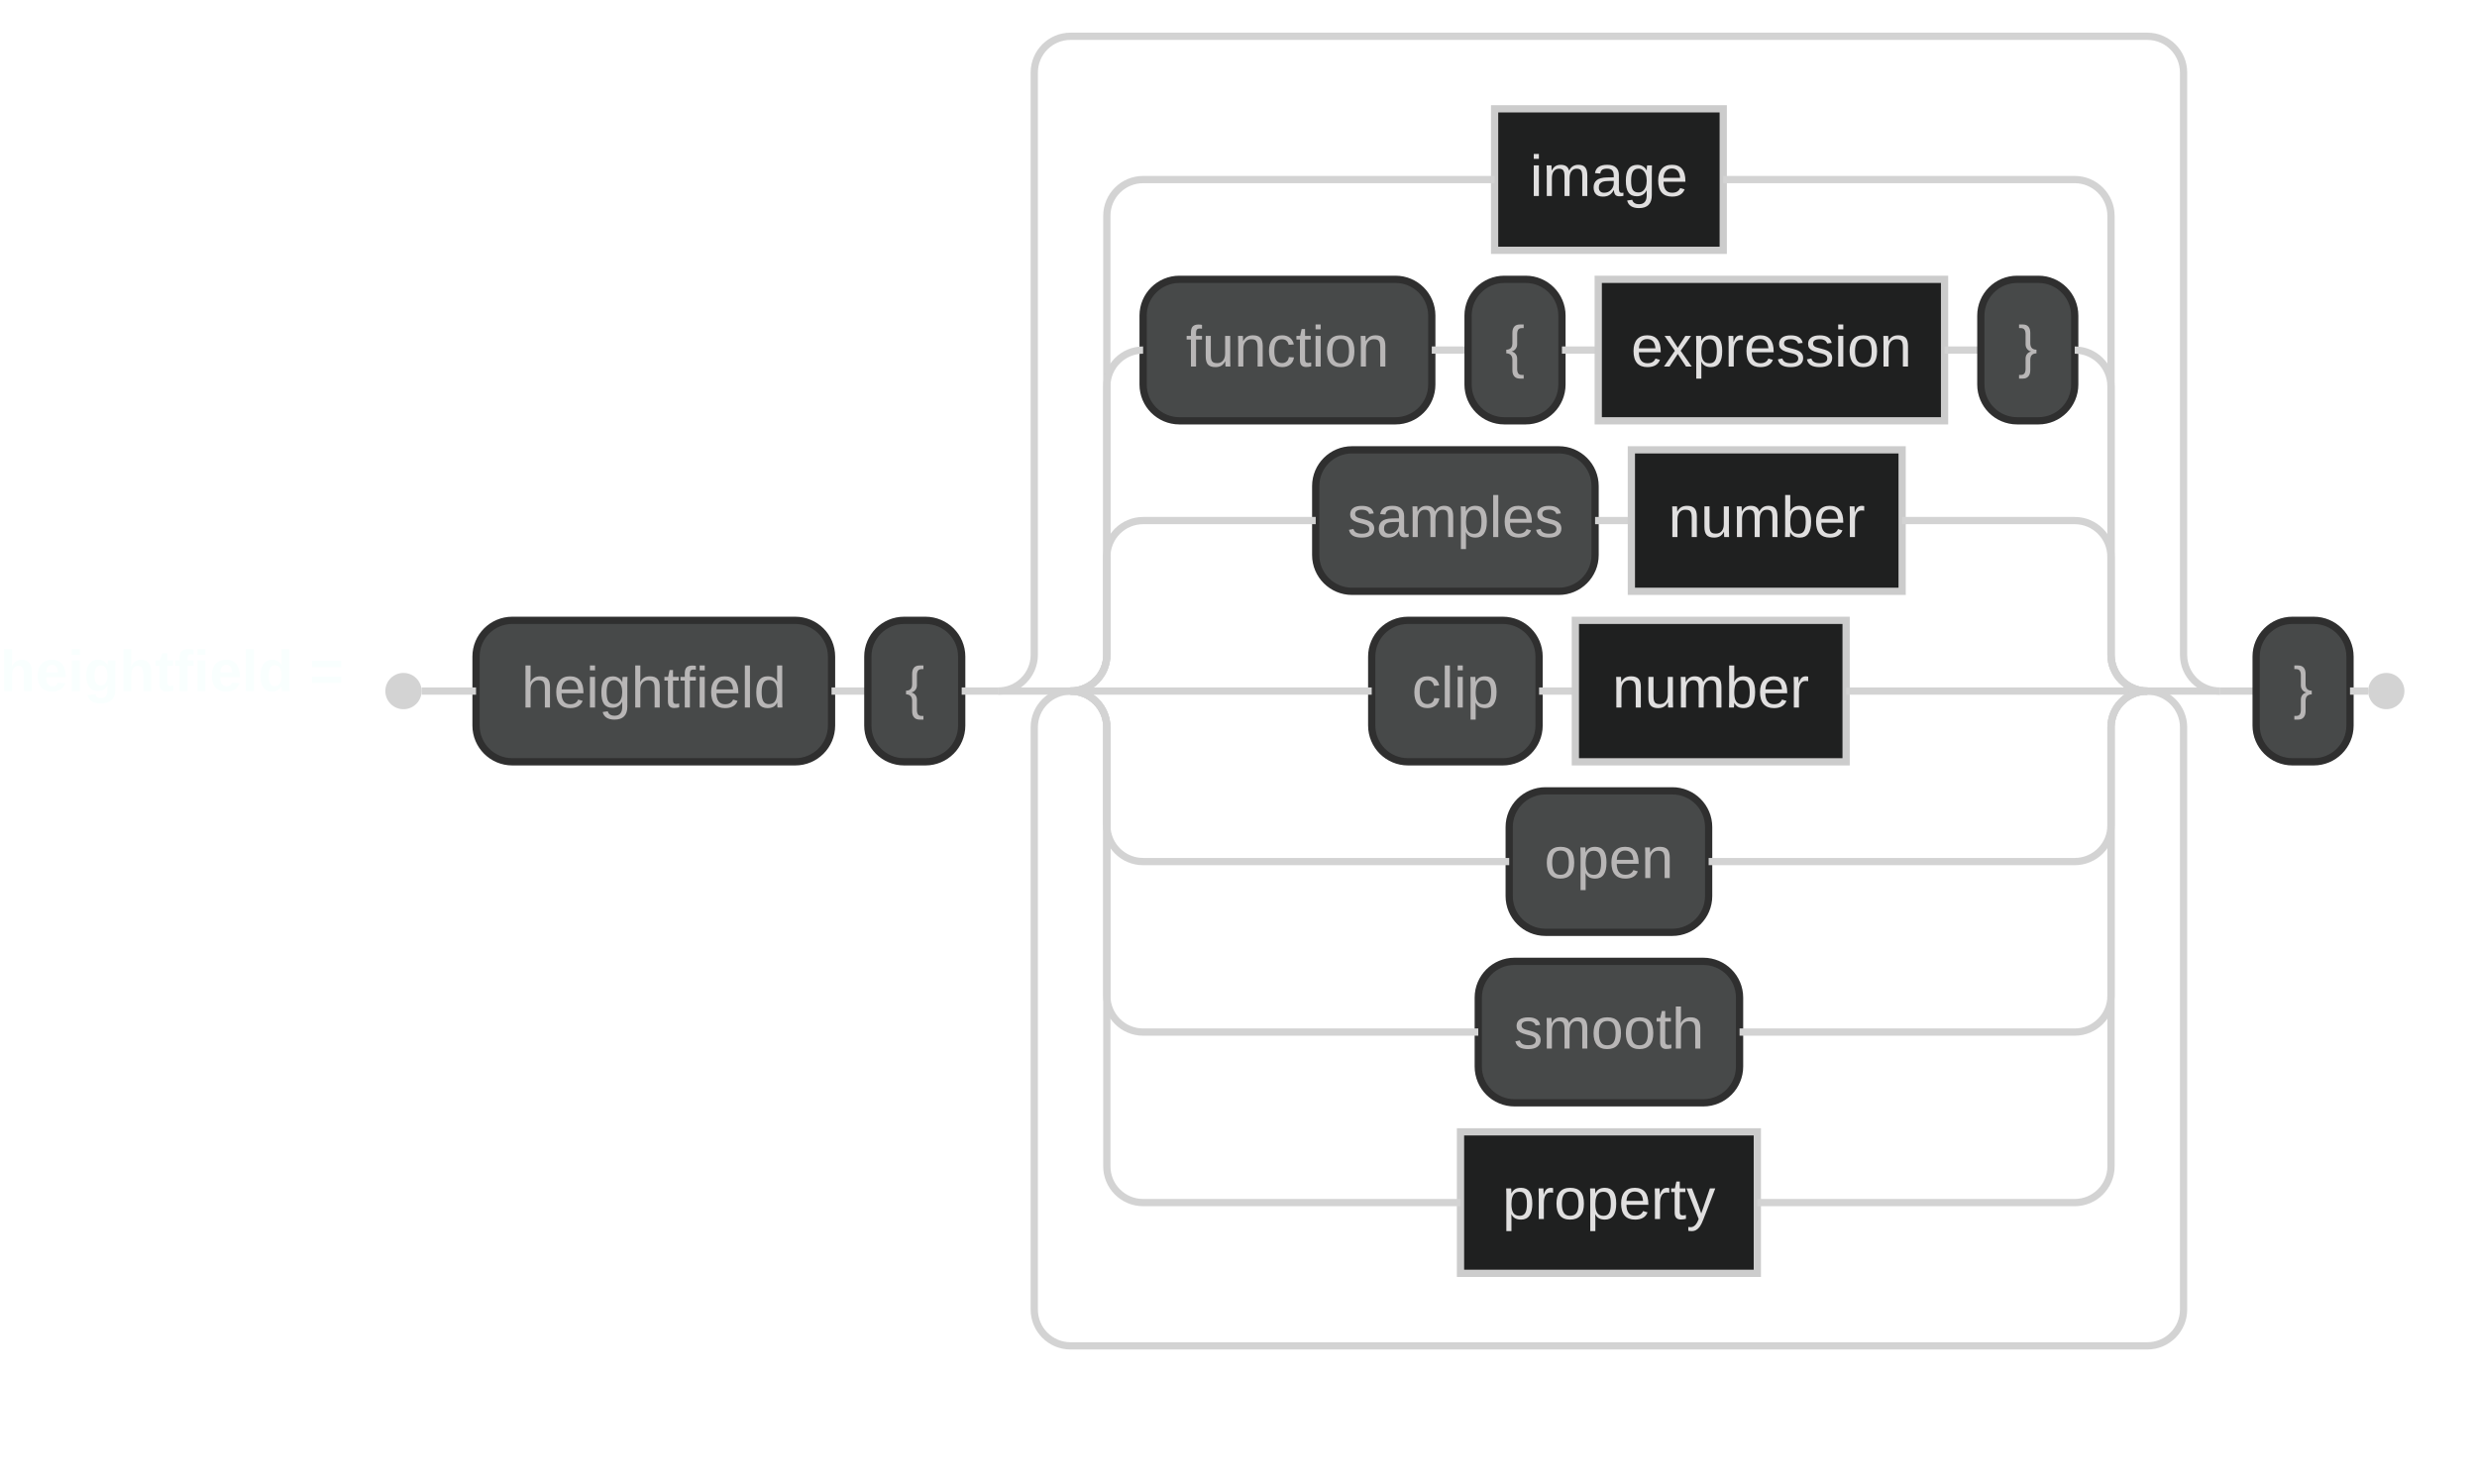
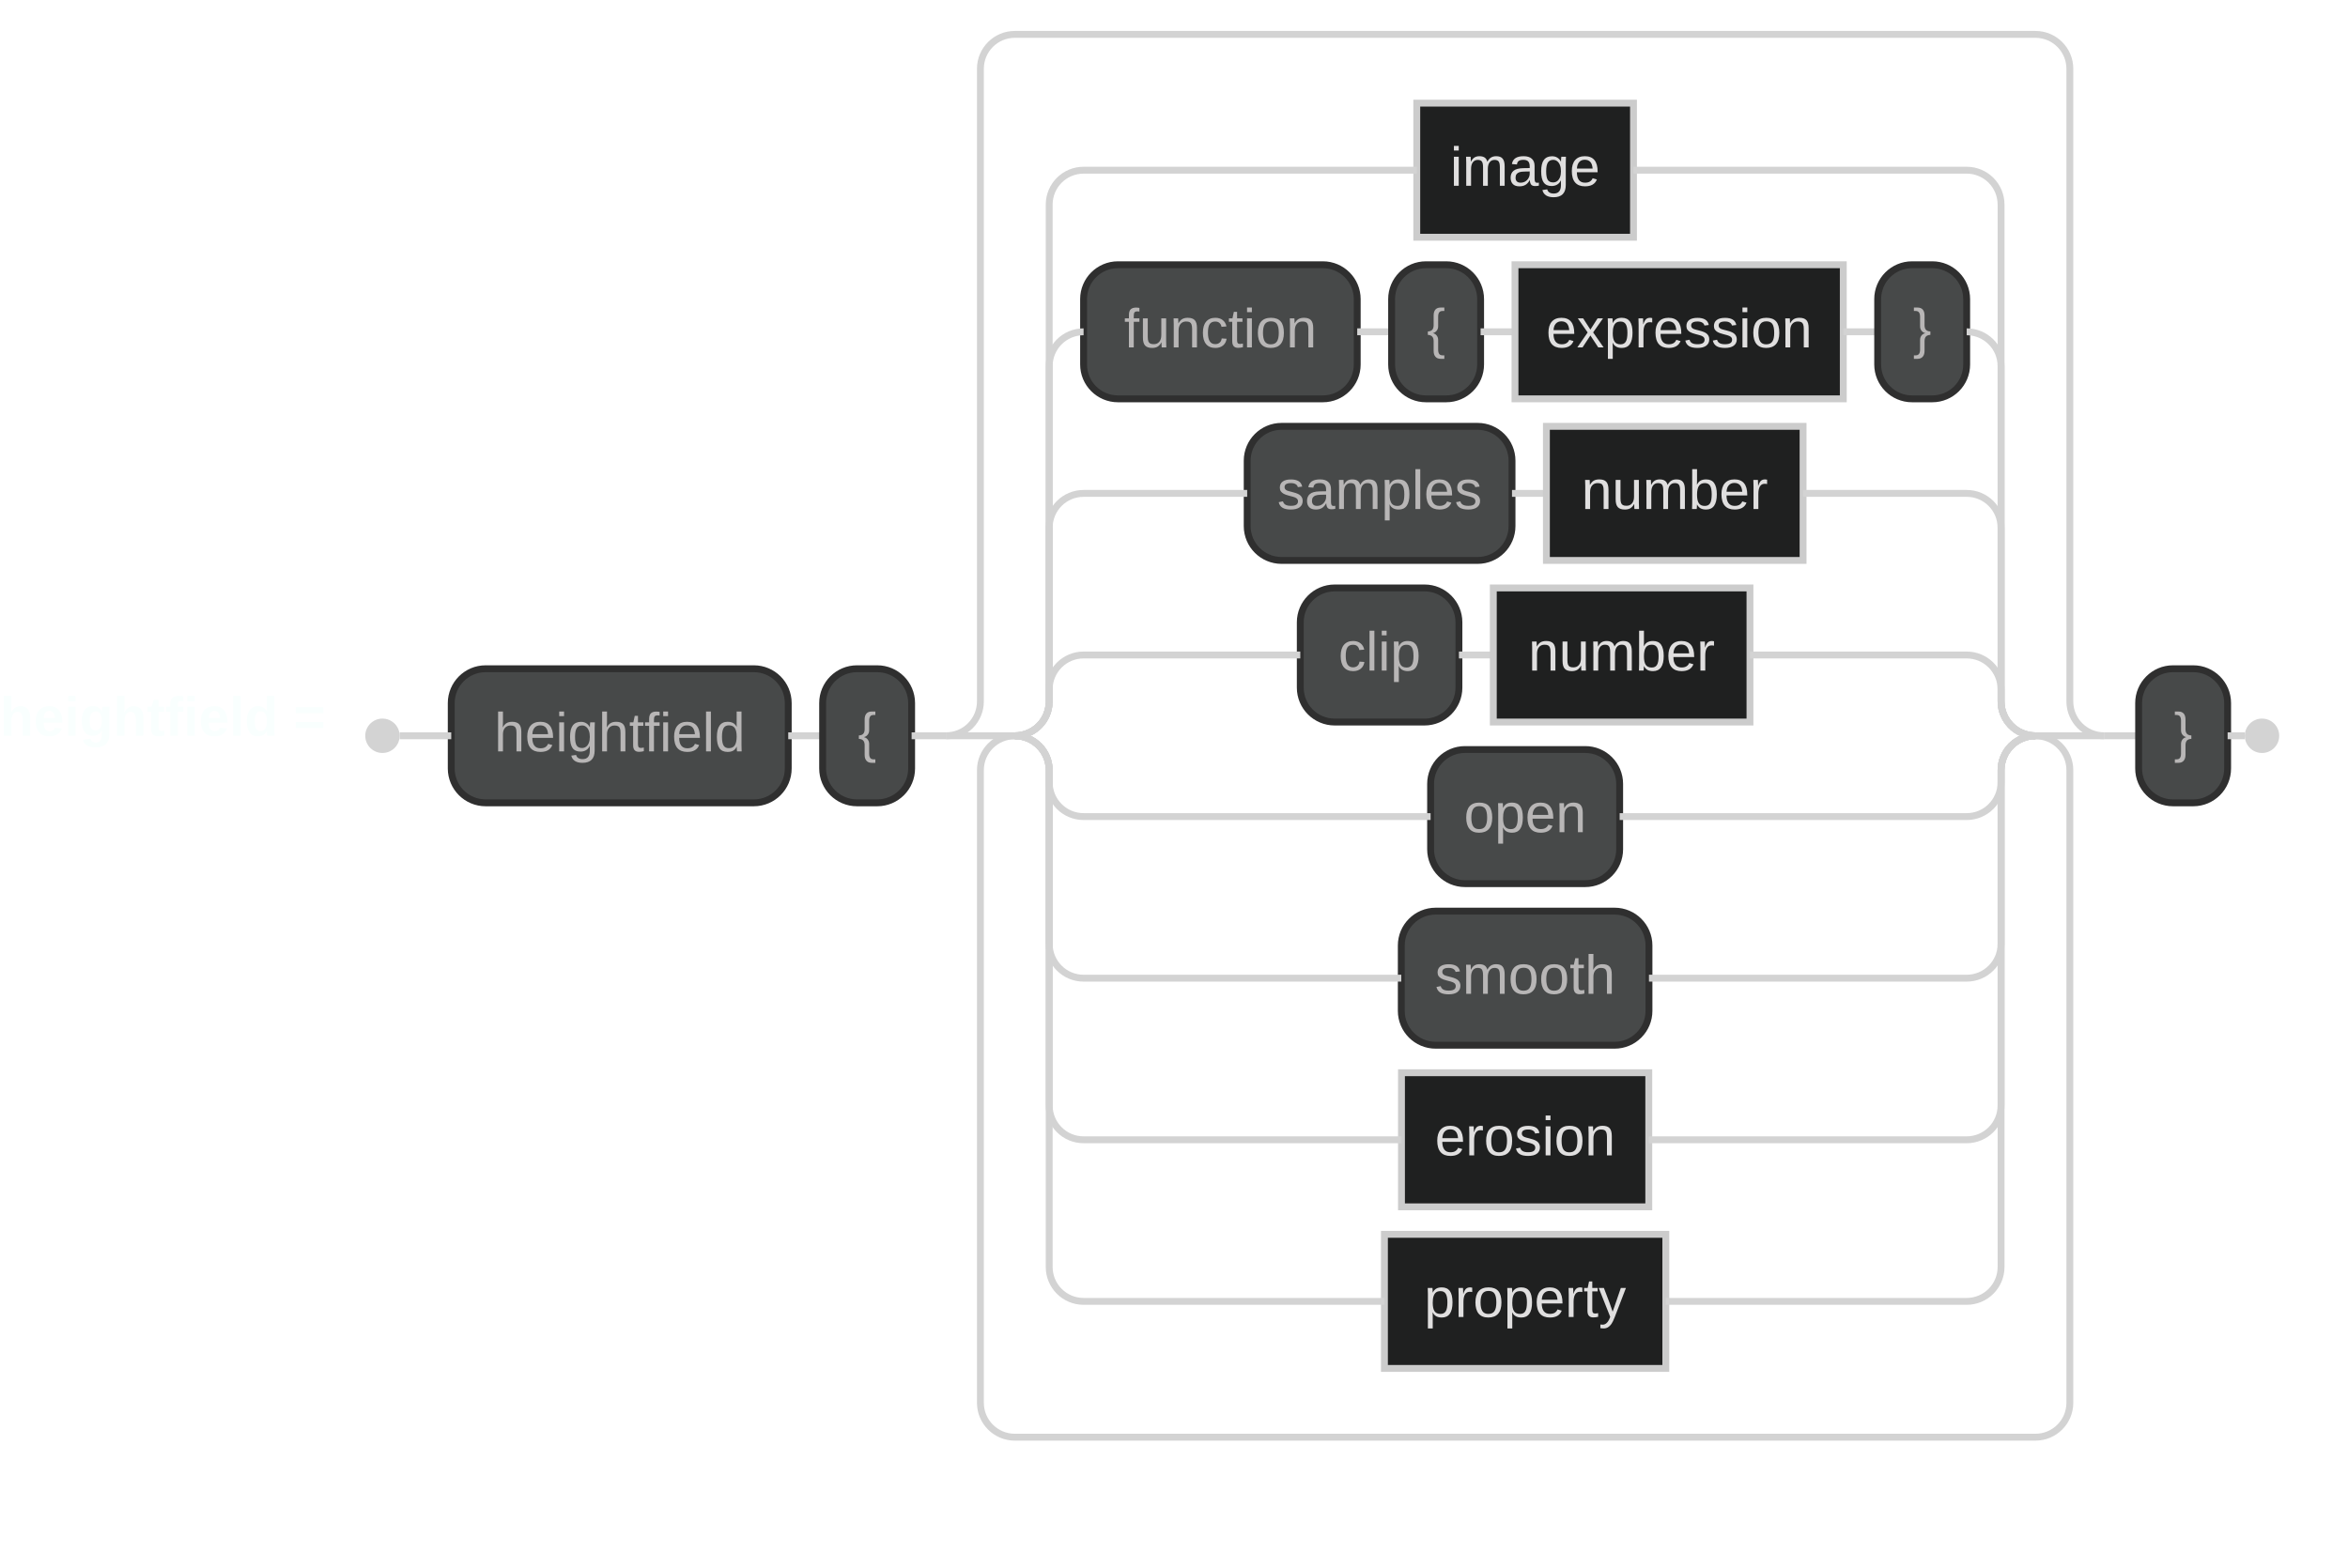
- <svg xmlns="http://www.w3.org/2000/svg" id="my-svg" width="100%" class="railroad-diagram" style="max-width: 682.703px; background-color: transparent;" viewBox="0 0 682.703 409" role="graphics-document document" aria-roledescription="railroadEbnf">
+ <svg xmlns="http://www.w3.org/2000/svg" id="my-svg" width="100%" class="railroad-diagram" style="max-width: 682.703px; background-color: transparent;" viewBox="0 0 682.703 456" role="graphics-document document" aria-roledescription="railroadEbnf">
  <style>#my-svg{font-family:"trebuchet ms",verdana,arial,sans-serif;font-size:16px;fill:#ccc;}@keyframes edge-animation-frame{from{stroke-dashoffset:0;}}@keyframes dash{to{stroke-dashoffset:0;}}#my-svg .edge-animation-slow{stroke-dasharray:9,5!important;stroke-dashoffset:900;animation:dash 50s linear infinite;stroke-linecap:round;}#my-svg .edge-animation-fast{stroke-dasharray:9,5!important;stroke-dashoffset:900;animation:dash 20s linear infinite;stroke-linecap:round;}#my-svg .error-icon{fill:#a44141;}#my-svg .error-text{fill:#ddd;stroke:#ddd;}#my-svg .edge-thickness-normal{stroke-width:1px;}#my-svg .edge-thickness-thick{stroke-width:3.5px;}#my-svg .edge-pattern-solid{stroke-dasharray:0;}#my-svg .edge-thickness-invisible{stroke-width:0;fill:none;}#my-svg .edge-pattern-dashed{stroke-dasharray:3;}#my-svg .edge-pattern-dotted{stroke-dasharray:2;}#my-svg .marker{fill:lightgrey;stroke:lightgrey;}#my-svg .marker.cross{stroke:lightgrey;}#my-svg svg{font-family:"trebuchet ms",verdana,arial,sans-serif;font-size:16px;}#my-svg p{margin:0;}#my-svg .railroad-diagram{font-family:"trebuchet ms",verdana,arial,sans-serif;font-size:16px;}#my-svg .railroad-terminal rect{fill:hsl(180, 1.587%, 28.353%);stroke:hsl(180, 0%, 18.353%);stroke-width:2px;}#my-svg .railroad-terminal text{fill:rgb(183.848, 181.552, 181.552);font-family:"trebuchet ms",verdana,arial,sans-serif;font-size:16px;text-anchor:middle;dominant-baseline:middle;}#my-svg .railroad-nonterminal rect{fill:#1f2020;stroke:#cccccc;stroke-width:2px;}#my-svg .railroad-nonterminal text{fill:#e0dfdf;font-family:"trebuchet ms",verdana,arial,sans-serif;font-size:16px;text-anchor:middle;dominant-baseline:middle;}#my-svg .railroad-line{stroke:lightgrey;stroke-width:2px;fill:none;}#my-svg .railroad-start circle,#my-svg .railroad-end circle{fill:lightgrey;}#my-svg .railroad-comment ellipse{fill:#181818;stroke:hsl(20, 0%, 2.353%);stroke-width:2px;}#my-svg .railroad-comment text{fill:rgb(223, 223.667, 224);font-style:italic;font-family:"trebuchet ms",verdana,arial,sans-serif;font-size:16px;text-anchor:middle;dominant-baseline:middle;}#my-svg .railroad-special rect{fill:hsl(20, 1.587%, 12.353%);stroke:hsl(20, 0%, 2.353%);stroke-width:2px;stroke-dasharray:5,3;}#my-svg .railroad-special text{fill:#e0dfdf;font-family:"trebuchet ms",verdana,arial,sans-serif;font-size:16px;text-anchor:middle;dominant-baseline:middle;}#my-svg .railroad-rule-name{font-weight:bold;fill:#F9FFFE;font-family:"trebuchet ms",verdana,arial,sans-serif;font-size:16px;}#my-svg .node .neo-node{stroke:#ccc;}#my-svg [data-look="neo"].node rect,#my-svg [data-look="neo"].cluster rect,#my-svg [data-look="neo"].node polygon{stroke:url(#my-svg-gradient);filter:drop-shadow( 1px 2px 2px rgba(185,185,185,1));}#my-svg [data-look="neo"].swimlane.cluster rect{filter:none;}#my-svg [data-look="neo"].node path{stroke:url(#my-svg-gradient);stroke-width:1px;}#my-svg [data-look="neo"].node .outer-path{filter:drop-shadow( 1px 2px 2px rgba(185,185,185,1));}#my-svg [data-look="neo"].node .neo-line path{stroke:#ccc;filter:none;}#my-svg [data-look="neo"].node circle{stroke:url(#my-svg-gradient);filter:drop-shadow( 1px 2px 2px rgba(185,185,185,1));}#my-svg [data-look="neo"].node circle .state-start{fill:#000000;}#my-svg [data-look="neo"].icon-shape .icon{fill:url(#my-svg-gradient);filter:drop-shadow( 1px 2px 2px rgba(185,185,185,1));}#my-svg [data-look="neo"].icon-shape .icon-neo path{stroke:url(#my-svg-gradient);filter:drop-shadow( 1px 2px 2px rgba(185,185,185,1));}#my-svg :root{--mermaid-font-family:"trebuchet ms",verdana,arial,sans-serif;}</style>
  <g />
  <g class="railroad-rule" transform="translate(0, 10)">
    <g transform="translate(131.2031, 0)">
      <g class="railroad-sequence">
-         <g class="railroad-terminal" transform="translate(0, 161)">
+         <g class="railroad-terminal" transform="translate(0, 184.5)">
          <rect x="0" y="0" width="97.984" height="39" rx="10" ry="10" />
          <text x="48.992" y="19.5">heightfield</text>
        </g>
-         <path class="railroad-line" d="M 97.984 180.5 L 107.984 180.5" />
-         <g class="railroad-terminal" transform="translate(107.9844, 161)">
+         <path class="railroad-line" d="M 97.984 204 L 107.984 204" />
+         <g class="railroad-terminal" transform="translate(107.9844, 184.5)">
          <rect x="0" y="0" width="25.875" height="39" rx="10" ry="10" />
          <text x="12.938" y="19.5">{</text>
        </g>
-         <path class="railroad-line" d="M 133.859 180.5 L 143.859 180.5" />
+         <path class="railroad-line" d="M 133.859 204 L 143.859 204" />
        <g class="railroad-repetition" transform="translate(143.8594, 0)">
          <g class="railroad-choice" transform="translate(20, 20)">
            <g class="railroad-nonterminal" transform="translate(116.875, 0)">
              <rect x="0" y="0" width="63.016" height="39" />
              <text x="31.508" y="19.5">image</text>
            </g>
-             <path class="railroad-line" d="M 0 160.5 A 10 10 0 0 0 10 150.5 L 10 29.5 A 10 10 0 0 1 20 19.5 L 116.875 19.5" />
-             <path class="railroad-line" d="M 179.891 19.5 L 276.766 19.5 A 10 10 0 0 1 286.766 29.5 L 286.766 150.5 A 10 10 0 0 0 296.766 160.5" />
+             <path class="railroad-line" d="M 0 184 A 10 10 0 0 0 10 174 L 10 29.5 A 10 10 0 0 1 20 19.5 L 116.875 19.5" />
+             <path class="railroad-line" d="M 179.891 19.5 L 276.766 19.5 A 10 10 0 0 1 286.766 29.5 L 286.766 174 A 10 10 0 0 0 296.766 184" />
            <g class="railroad-sequence" transform="translate(20, 47)">
              <g class="railroad-terminal" transform="translate(0, 0)">
                <rect x="0" y="0" width="79.562" height="39" rx="10" ry="10" />
                <text x="39.781" y="19.5">function</text>
              </g>
              <path class="railroad-line" d="M 79.562 19.5 L 89.562 19.5" />
              <g class="railroad-terminal" transform="translate(89.5625, 0)">
                <rect x="0" y="0" width="25.875" height="39" rx="10" ry="10" />
                <text x="12.938" y="19.5">{</text>
              </g>
              <path class="railroad-line" d="M 115.438 19.5 L 125.438 19.5" />
              <g class="railroad-nonterminal" transform="translate(125.4375, 0)">
                <rect x="0" y="0" width="95.453" height="39" />
                <text x="47.727" y="19.5">expression</text>
              </g>
              <path class="railroad-line" d="M 220.891 19.5 L 230.891 19.5" />
              <g class="railroad-terminal" transform="translate(230.8906, 0)">
                <rect x="0" y="0" width="25.875" height="39" rx="10" ry="10" />
                <text x="12.938" y="19.5">}</text>
              </g>
            </g>
-             <path class="railroad-line" d="M 0 160.5 A 10 10 0 0 0 10 150.5 L 10 76.5 A 10 10 0 0 1 20 66.5 L 20 66.5" />
-             <path class="railroad-line" d="M 276.766 66.5 L 276.766 66.5 A 10 10 0 0 1 286.766 76.5 L 286.766 150.5 A 10 10 0 0 0 296.766 160.5" />
+             <path class="railroad-line" d="M 0 184 A 10 10 0 0 0 10 174 L 10 76.5 A 10 10 0 0 1 20 66.5 L 20 66.5" />
+             <path class="railroad-line" d="M 276.766 66.5 L 276.766 66.5 A 10 10 0 0 1 286.766 76.5 L 286.766 174 A 10 10 0 0 0 296.766 184" />
            <g class="railroad-sequence" transform="translate(67.57031, 94)">
              <g class="railroad-terminal" transform="translate(0, 0)">
                <rect x="0" y="0" width="77" height="39" rx="10" ry="10" />
                <text x="38.5" y="19.5">samples</text>
              </g>
              <path class="railroad-line" d="M 77 19.5 L 87 19.5" />
              <g class="railroad-nonterminal" transform="translate(87, 0)">
                <rect x="0" y="0" width="74.625" height="39" />
                <text x="37.312" y="19.5">number</text>
              </g>
            </g>
-             <path class="railroad-line" d="M 0 160.5 A 10 10 0 0 0 10 150.5 L 10 123.5 A 10 10 0 0 1 20 113.5 L 67.57 113.5" />
-             <path class="railroad-line" d="M 229.195 113.5 L 276.766 113.5 A 10 10 0 0 1 286.766 123.5 L 286.766 150.5 A 10 10 0 0 0 296.766 160.5" />
+             <path class="railroad-line" d="M 0 184 A 10 10 0 0 0 10 174 L 10 123.5 A 10 10 0 0 1 20 113.5 L 67.57 113.5" />
+             <path class="railroad-line" d="M 229.195 113.5 L 276.766 113.5 A 10 10 0 0 1 286.766 123.5 L 286.766 174 A 10 10 0 0 0 296.766 184" />
            <g class="railroad-sequence" transform="translate(83.00781, 141)">
              <g class="railroad-terminal" transform="translate(0, 0)">
                <rect x="0" y="0" width="46.125" height="39" rx="10" ry="10" />
                <text x="23.062" y="19.5">clip</text>
              </g>
              <path class="railroad-line" d="M 46.125 19.5 L 56.125 19.5" />
              <g class="railroad-nonterminal" transform="translate(56.125, 0)">
                <rect x="0" y="0" width="74.625" height="39" />
                <text x="37.312" y="19.5">number</text>
              </g>
            </g>
-             <path class="railroad-line" d="M 0 160.5 L 83.008 160.5" />
-             <path class="railroad-line" d="M 213.758 160.5 L 296.766 160.5" />
+             <path class="railroad-line" d="M 0 184 A 10 10 0 0 0 10 174 L 10 170.5 A 10 10 0 0 1 20 160.5 L 83.008 160.5" />
+             <path class="railroad-line" d="M 213.758 160.5 L 276.766 160.5 A 10 10 0 0 1 286.766 170.5 L 286.766 174 A 10 10 0 0 0 296.766 184" />
            <g class="railroad-terminal" transform="translate(120.8984, 188)">
              <rect x="0" y="0" width="54.969" height="39" rx="10" ry="10" />
              <text x="27.484" y="19.5">open</text>
            </g>
-             <path class="railroad-line" d="M 0 160.5 A 10 10 0 0 1 10 170.5 L 10 197.5 A 10 10 0 0 0 20 207.5 L 120.898 207.5" />
-             <path class="railroad-line" d="M 175.867 207.5 L 276.766 207.5 A 10 10 0 0 0 286.766 197.5 L 286.766 170.5 A 10 10 0 0 1 296.766 160.5" />
+             <path class="railroad-line" d="M 0 184 A 10 10 0 0 1 10 194 L 10 197.5 A 10 10 0 0 0 20 207.5 L 120.898 207.5" />
+             <path class="railroad-line" d="M 175.867 207.5 L 276.766 207.5 A 10 10 0 0 0 286.766 197.5 L 286.766 194 A 10 10 0 0 1 296.766 184" />
            <g class="railroad-terminal" transform="translate(112.375, 235)">
              <rect x="0" y="0" width="72.016" height="39" rx="10" ry="10" />
              <text x="36.008" y="19.5">smooth</text>
            </g>
-             <path class="railroad-line" d="M 0 160.5 A 10 10 0 0 1 10 170.5 L 10 244.5 A 10 10 0 0 0 20 254.5 L 112.375 254.5" />
-             <path class="railroad-line" d="M 184.391 254.5 L 276.766 254.5 A 10 10 0 0 0 286.766 244.5 L 286.766 170.5 A 10 10 0 0 1 296.766 160.5" />
-             <g class="railroad-nonterminal" transform="translate(107.4766, 282)">
+             <path class="railroad-line" d="M 0 184 A 10 10 0 0 1 10 194 L 10 244.5 A 10 10 0 0 0 20 254.5 L 112.375 254.5" />
+             <path class="railroad-line" d="M 184.391 254.5 L 276.766 254.5 A 10 10 0 0 0 286.766 244.5 L 286.766 194 A 10 10 0 0 1 296.766 184" />
+             <g class="railroad-nonterminal" transform="translate(112.4297, 282)">
+               <rect x="0" y="0" width="71.906" height="39" />
+               <text x="35.953" y="19.5">erosion</text>
+             </g>
+             <path class="railroad-line" d="M 0 184 A 10 10 0 0 1 10 194 L 10 291.5 A 10 10 0 0 0 20 301.5 L 112.43 301.5" />
+             <path class="railroad-line" d="M 184.336 301.5 L 276.766 301.5 A 10 10 0 0 0 286.766 291.5 L 286.766 194 A 10 10 0 0 1 296.766 184" />
+             <g class="railroad-nonterminal" transform="translate(107.4766, 329)">
              <rect x="0" y="0" width="81.812" height="39" />
              <text x="40.906" y="19.5">property</text>
            </g>
-             <path class="railroad-line" d="M 0 160.5 A 10 10 0 0 1 10 170.5 L 10 291.5 A 10 10 0 0 0 20 301.5 L 107.477 301.5" />
-             <path class="railroad-line" d="M 189.289 301.5 L 276.766 301.5 A 10 10 0 0 0 286.766 291.5 L 286.766 170.5 A 10 10 0 0 1 296.766 160.5" />
+             <path class="railroad-line" d="M 0 184 A 10 10 0 0 1 10 194 L 10 338.5 A 10 10 0 0 0 20 348.5 L 107.477 348.5" />
+             <path class="railroad-line" d="M 189.289 348.5 L 276.766 348.5 A 10 10 0 0 0 286.766 338.5 L 286.766 194 A 10 10 0 0 1 296.766 184" />
          </g>
-           <path class="railroad-line" d="M 0 180.5 L 20 180.5" />
-           <path class="railroad-line" d="M 316.766 180.5 L 336.766 180.5" />
-           <path class="railroad-line" d="M 316.766 180.5 A 10 10 0 0 1 326.766 190.5 L 326.766 351 A 10 10 0 0 1 316.766 361 L 20 361 A 10 10 0 0 1 10 351 L 10 190.5 A 10 10 0 0 1 20 180.5" />
-           <path class="railroad-line" d="M 0 180.5 A 10 10 0 0 0 10 170.5 L 10 10 A 10 10 0 0 1 20 0 L 316.766 0 A 10 10 0 0 1 326.766 10 L 326.766 170.5 A 10 10 0 0 0 336.766 180.5" />
+           <path class="railroad-line" d="M 0 204 L 20 204" />
+           <path class="railroad-line" d="M 316.766 204 L 336.766 204" />
+           <path class="railroad-line" d="M 316.766 204 A 10 10 0 0 1 326.766 214 L 326.766 398 A 10 10 0 0 1 316.766 408 L 20 408 A 10 10 0 0 1 10 398 L 10 214 A 10 10 0 0 1 20 204" />
+           <path class="railroad-line" d="M 0 204 A 10 10 0 0 0 10 194 L 10 10 A 10 10 0 0 1 20 0 L 316.766 0 A 10 10 0 0 1 326.766 10 L 326.766 194 A 10 10 0 0 0 336.766 204" />
        </g>
-         <path class="railroad-line" d="M 480.625 180.5 L 490.625 180.5" />
-         <g class="railroad-terminal" transform="translate(490.625, 161)">
+         <path class="railroad-line" d="M 480.625 204 L 490.625 204" />
+         <g class="railroad-terminal" transform="translate(490.625, 184.5)">
          <rect x="0" y="0" width="25.875" height="39" rx="10" ry="10" />
          <text x="12.938" y="19.5">}</text>
        </g>
      </g>
    </g>
    <g class="railroad-rule-name-group">
-       <text class="railroad-rule-name" x="0" y="180.5">heightfield =</text>
+       <text class="railroad-rule-name" x="0" y="204">heightfield =</text>
    </g>
    <g class="railroad-start">
-       <circle cx="111.203" cy="180.5" r="5" />
+       <circle cx="111.203" cy="204" r="5" />
    </g>
    <g class="railroad-end">
-       <circle cx="657.703" cy="180.5" r="5" />
+       <circle cx="657.703" cy="204" r="5" />
    </g>
-     <path class="railroad-line" d="M 116.203 180.5 L 131.203 180.5" />
-     <path class="railroad-line" d="M 647.703 180.5 L 652.703 180.5" />
+     <path class="railroad-line" d="M 116.203 204 L 131.203 204" />
+     <path class="railroad-line" d="M 647.703 204 L 652.703 204" />
  </g>
</svg>
